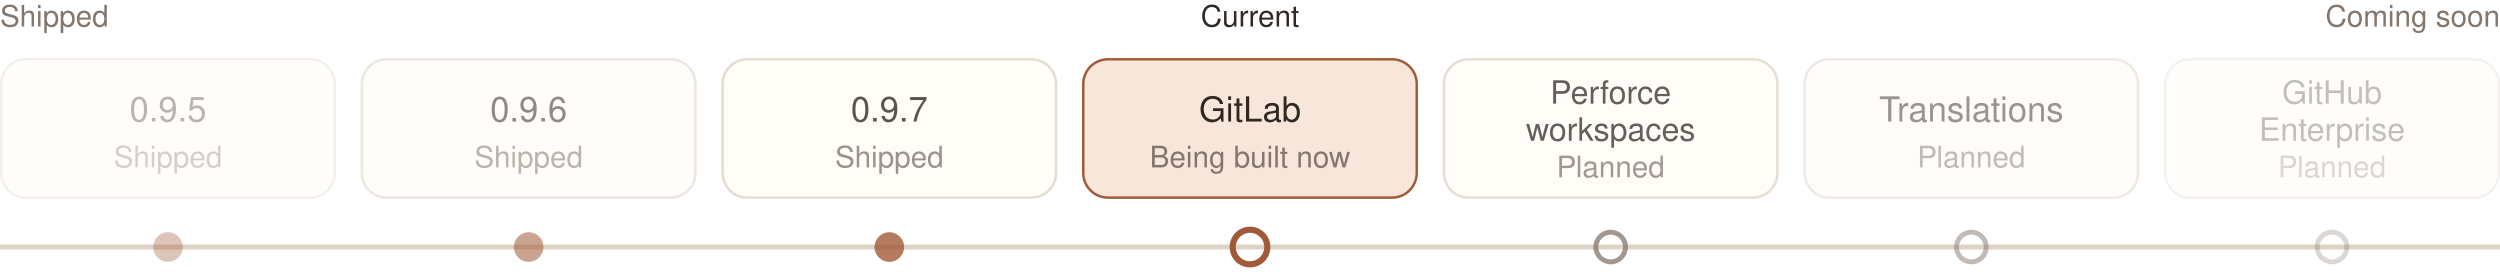
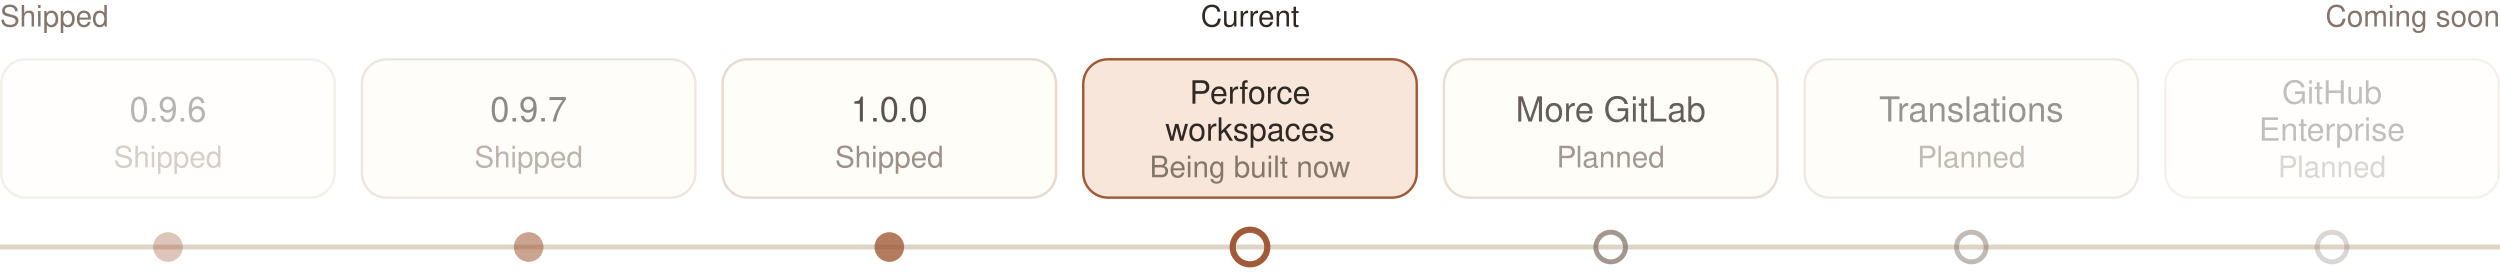
<svg xmlns="http://www.w3.org/2000/svg" viewBox="0 0 1012 112" width="1012" height="112" role="img" aria-labelledby="t">
  <g font-family="Segoe UI, -apple-system, Helvetica, Arial, sans-serif" text-anchor="middle" dominant-baseline="central">
    <text x="0" y="8" fill="#84766B" font-size="12" text-anchor="start">Shipped</text>
    <text x="506" y="8" fill="#302923" font-size="12" text-anchor="middle">Current</text>
    <text x="1012" y="8" fill="#84766B" font-size="12" text-anchor="end">Coming soon</text>
    <line x1="0" y1="100" x2="1012" y2="100" stroke="#DDD3C6" stroke-width="2" />
    <g opacity="0.35">
      <rect x="0.5" y="24" width="135" height="56" rx="10" fill="#FFFCF6" stroke="#DDD3C6" />
-       <text x="68" y="46" fill="#302923" font-size="14">0.9.5</text>
+       <text x="68" y="46" fill="#302923" font-size="14">0.9.6</text>
      <text x="68" y="65" fill="#84766B" font-size="12">Shipped</text>
      <circle cx="68" cy="100" r="6" fill="#A15A37" />
    </g>
    <g opacity="0.55">
      <rect x="146.5" y="24" width="135" height="56" rx="10" fill="#FFFCF6" stroke="#DDD3C6" />
-       <text x="214" y="46" fill="#302923" font-size="14">0.9.6</text>
+       <text x="214" y="46" fill="#302923" font-size="14">0.9.7</text>
      <text x="214" y="65" fill="#84766B" font-size="12">Shipped</text>
      <circle cx="214" cy="100" r="6" fill="#A15A37" />
    </g>
    <g opacity="0.8">
      <rect x="292.5" y="24" width="135" height="56" rx="10" fill="#FFFCF6" stroke="#DDD3C6" />
-       <text x="360" y="46" fill="#302923" font-size="14">0.9.7</text>
+       <text x="360" y="46" fill="#302923" font-size="14">1.0.0</text>
      <text x="360" y="65" fill="#84766B" font-size="12">Shipped</text>
      <circle cx="360" cy="100" r="6" fill="#A15A37" />
    </g>
    <g opacity="1">
      <rect x="438.5" y="24" width="135" height="56" rx="10" fill="#F7E6D9" stroke="#A15A37" />
-       <text x="506" y="46" fill="#302923" font-size="14">GitLab</text>
-       <text x="506" y="65" fill="#84766B" font-size="12">Being built now</text>
+       <text x="506" y="39" fill="#302923" font-size="13">Perforce</text>
+       <text x="506" y="54" fill="#302923" font-size="13">workspaces</text>
+       <text x="506" y="69" fill="#84766B" font-size="12">Being built now</text>
      <circle cx="506" cy="100" r="7" fill="none" stroke="#A15A37" stroke-width="2.5" />
    </g>
    <g opacity="0.75">
      <rect x="584.5" y="24" width="135" height="56" rx="10" fill="#FFFCF6" stroke="#DDD3C6" />
-       <text x="652" y="39" fill="#302923" font-size="13">Perforce</text>
-       <text x="652" y="54" fill="#302923" font-size="13">workspaces</text>
-       <text x="652" y="69" fill="#84766B" font-size="12">Planned</text>
+       <text x="652" y="46" fill="#302923" font-size="14">More GitLab</text>
+       <text x="652" y="65" fill="#84766B" font-size="12">Planned</text>
      <circle cx="652" cy="100" r="6" fill="none" stroke="#84766B" stroke-width="2" />
    </g>
    <g opacity="0.5">
      <rect x="730.5" y="24" width="135" height="56" rx="10" fill="#FFFCF6" stroke="#DDD3C6" />
      <text x="798" y="46" fill="#302923" font-size="14">Translations</text>
      <text x="798" y="65" fill="#84766B" font-size="12">Planned</text>
      <circle cx="798" cy="100" r="6" fill="none" stroke="#84766B" stroke-width="2" />
    </g>
    <g opacity="0.3">
      <rect x="876.5" y="24" width="135" height="56" rx="10" fill="#FFFCF6" stroke="#DDD3C6" />
      <text x="944" y="39" fill="#302923" font-size="13">GitHub</text>
      <text x="944" y="54" fill="#302923" font-size="13">Enterprise</text>
      <text x="944" y="69" fill="#84766B" font-size="12">Planned</text>
      <circle cx="944" cy="100" r="6" fill="none" stroke="#84766B" stroke-width="2" />
    </g>
  </g>
</svg>
